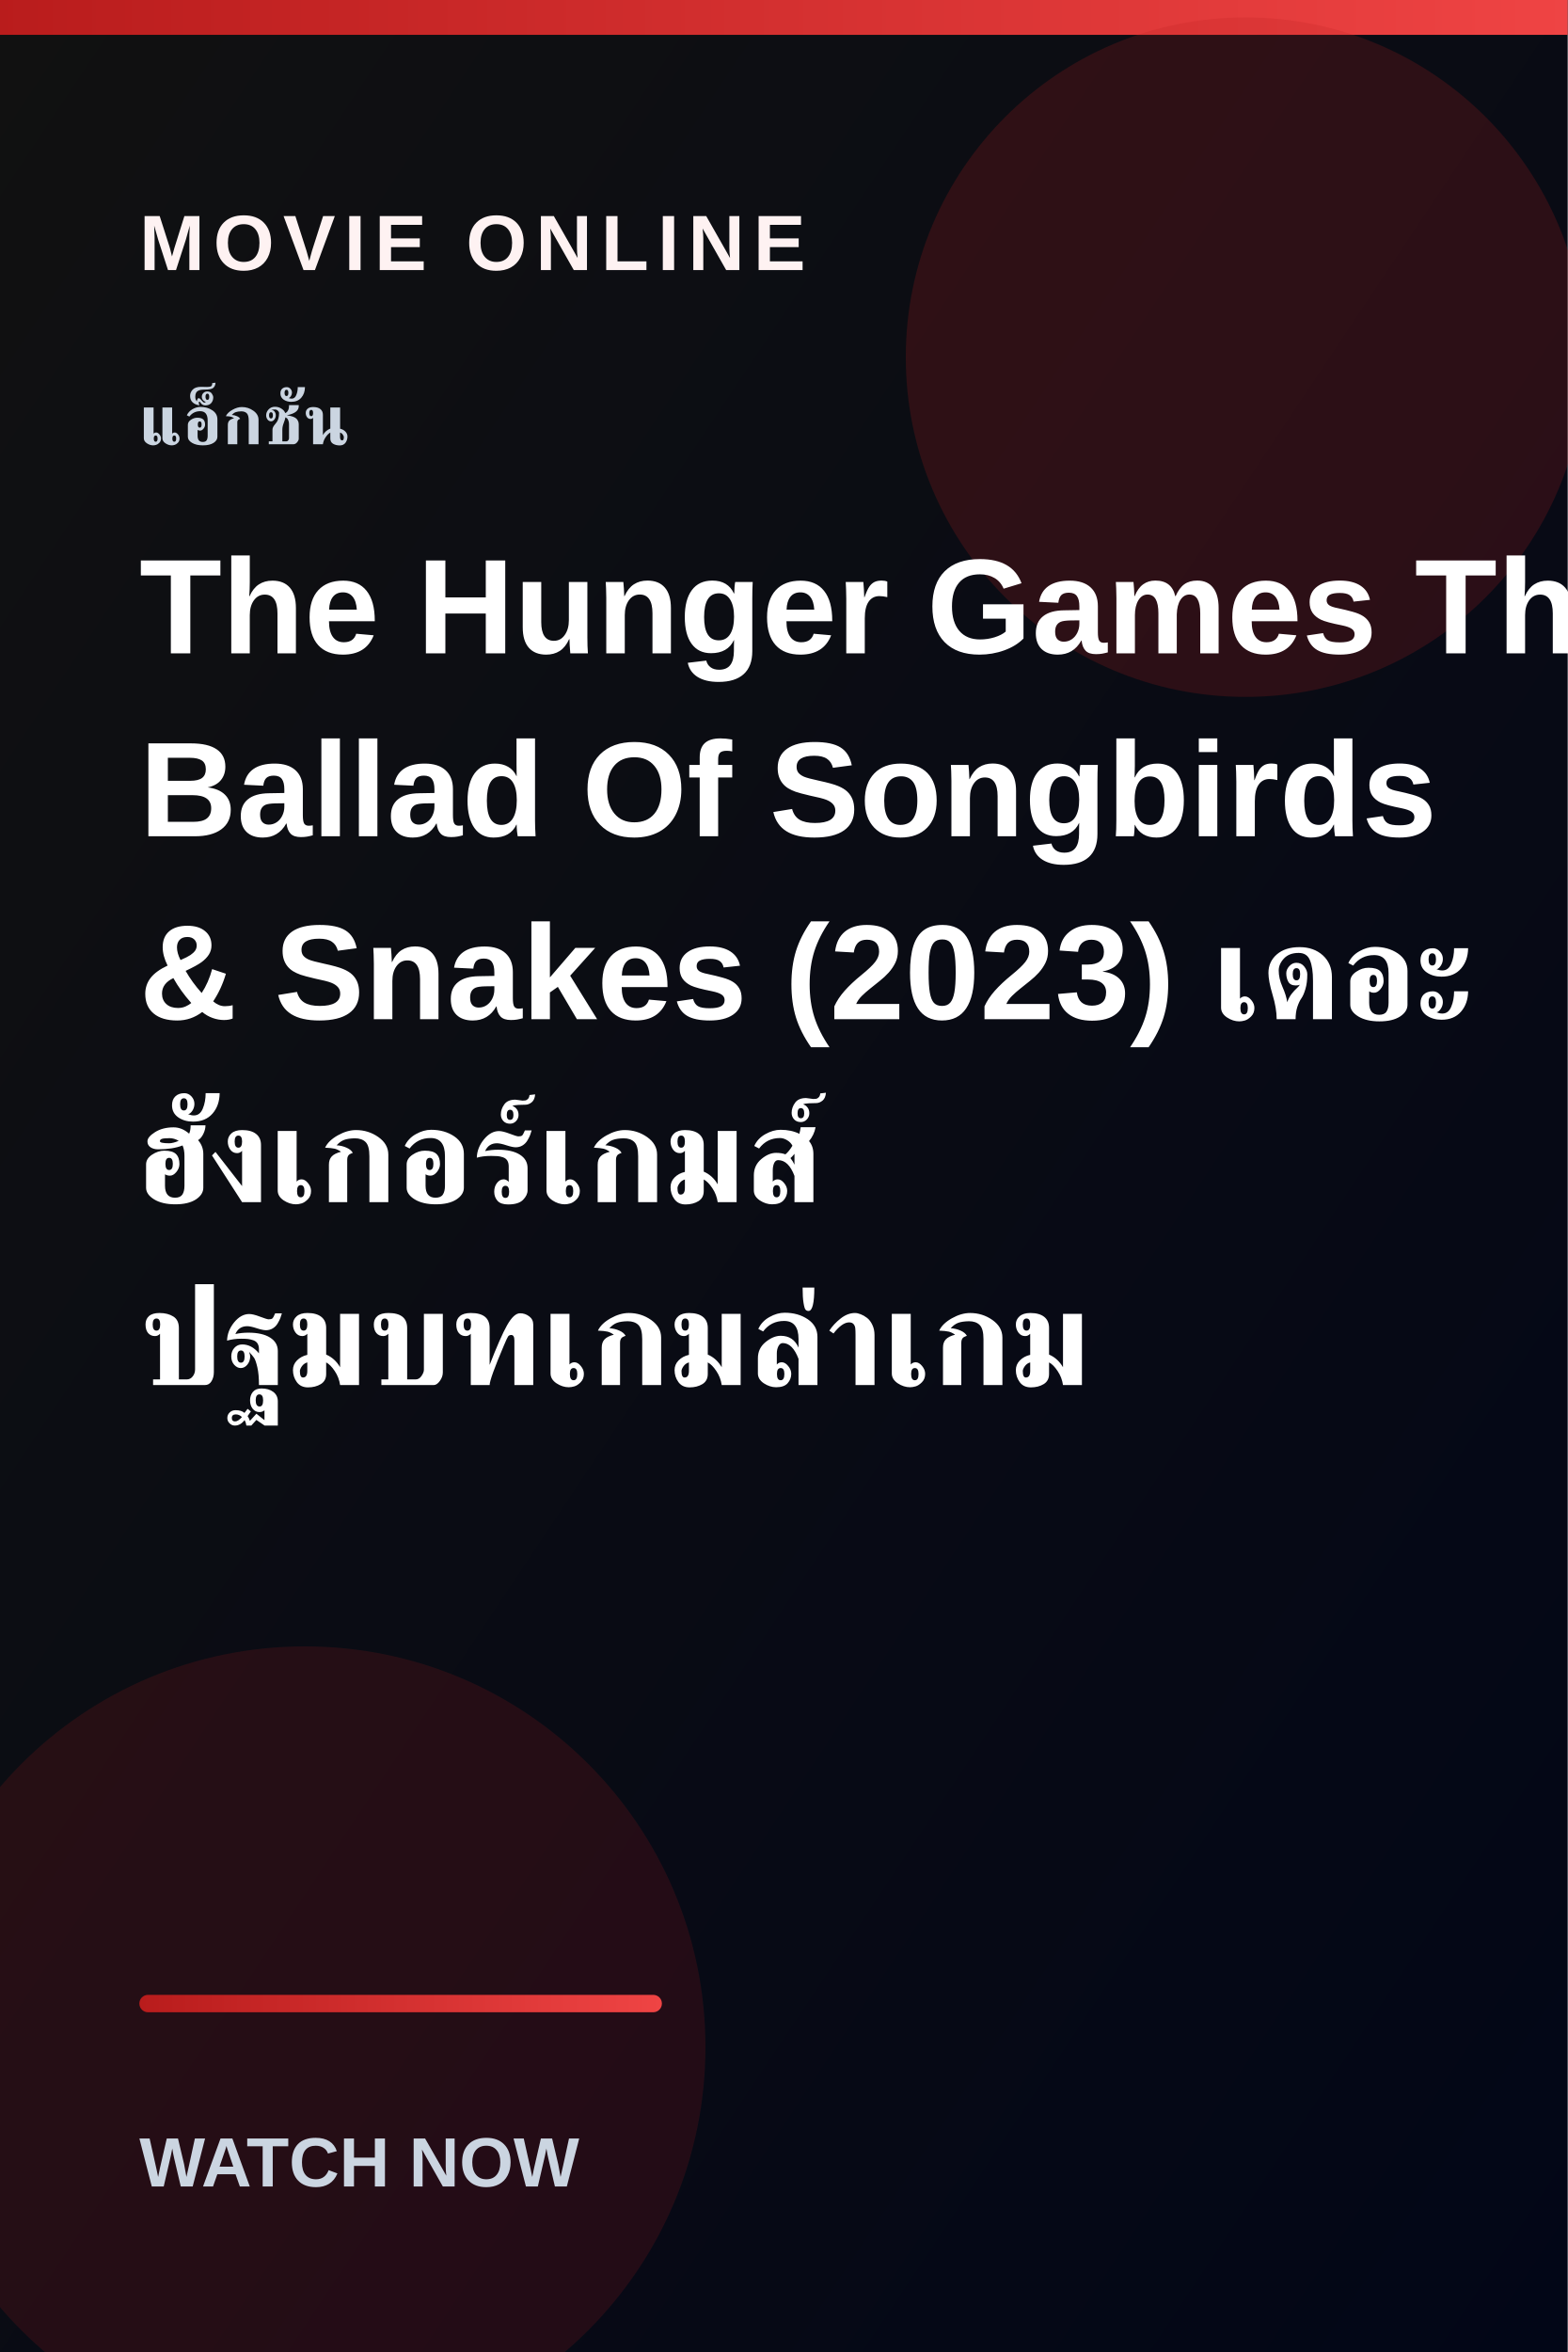
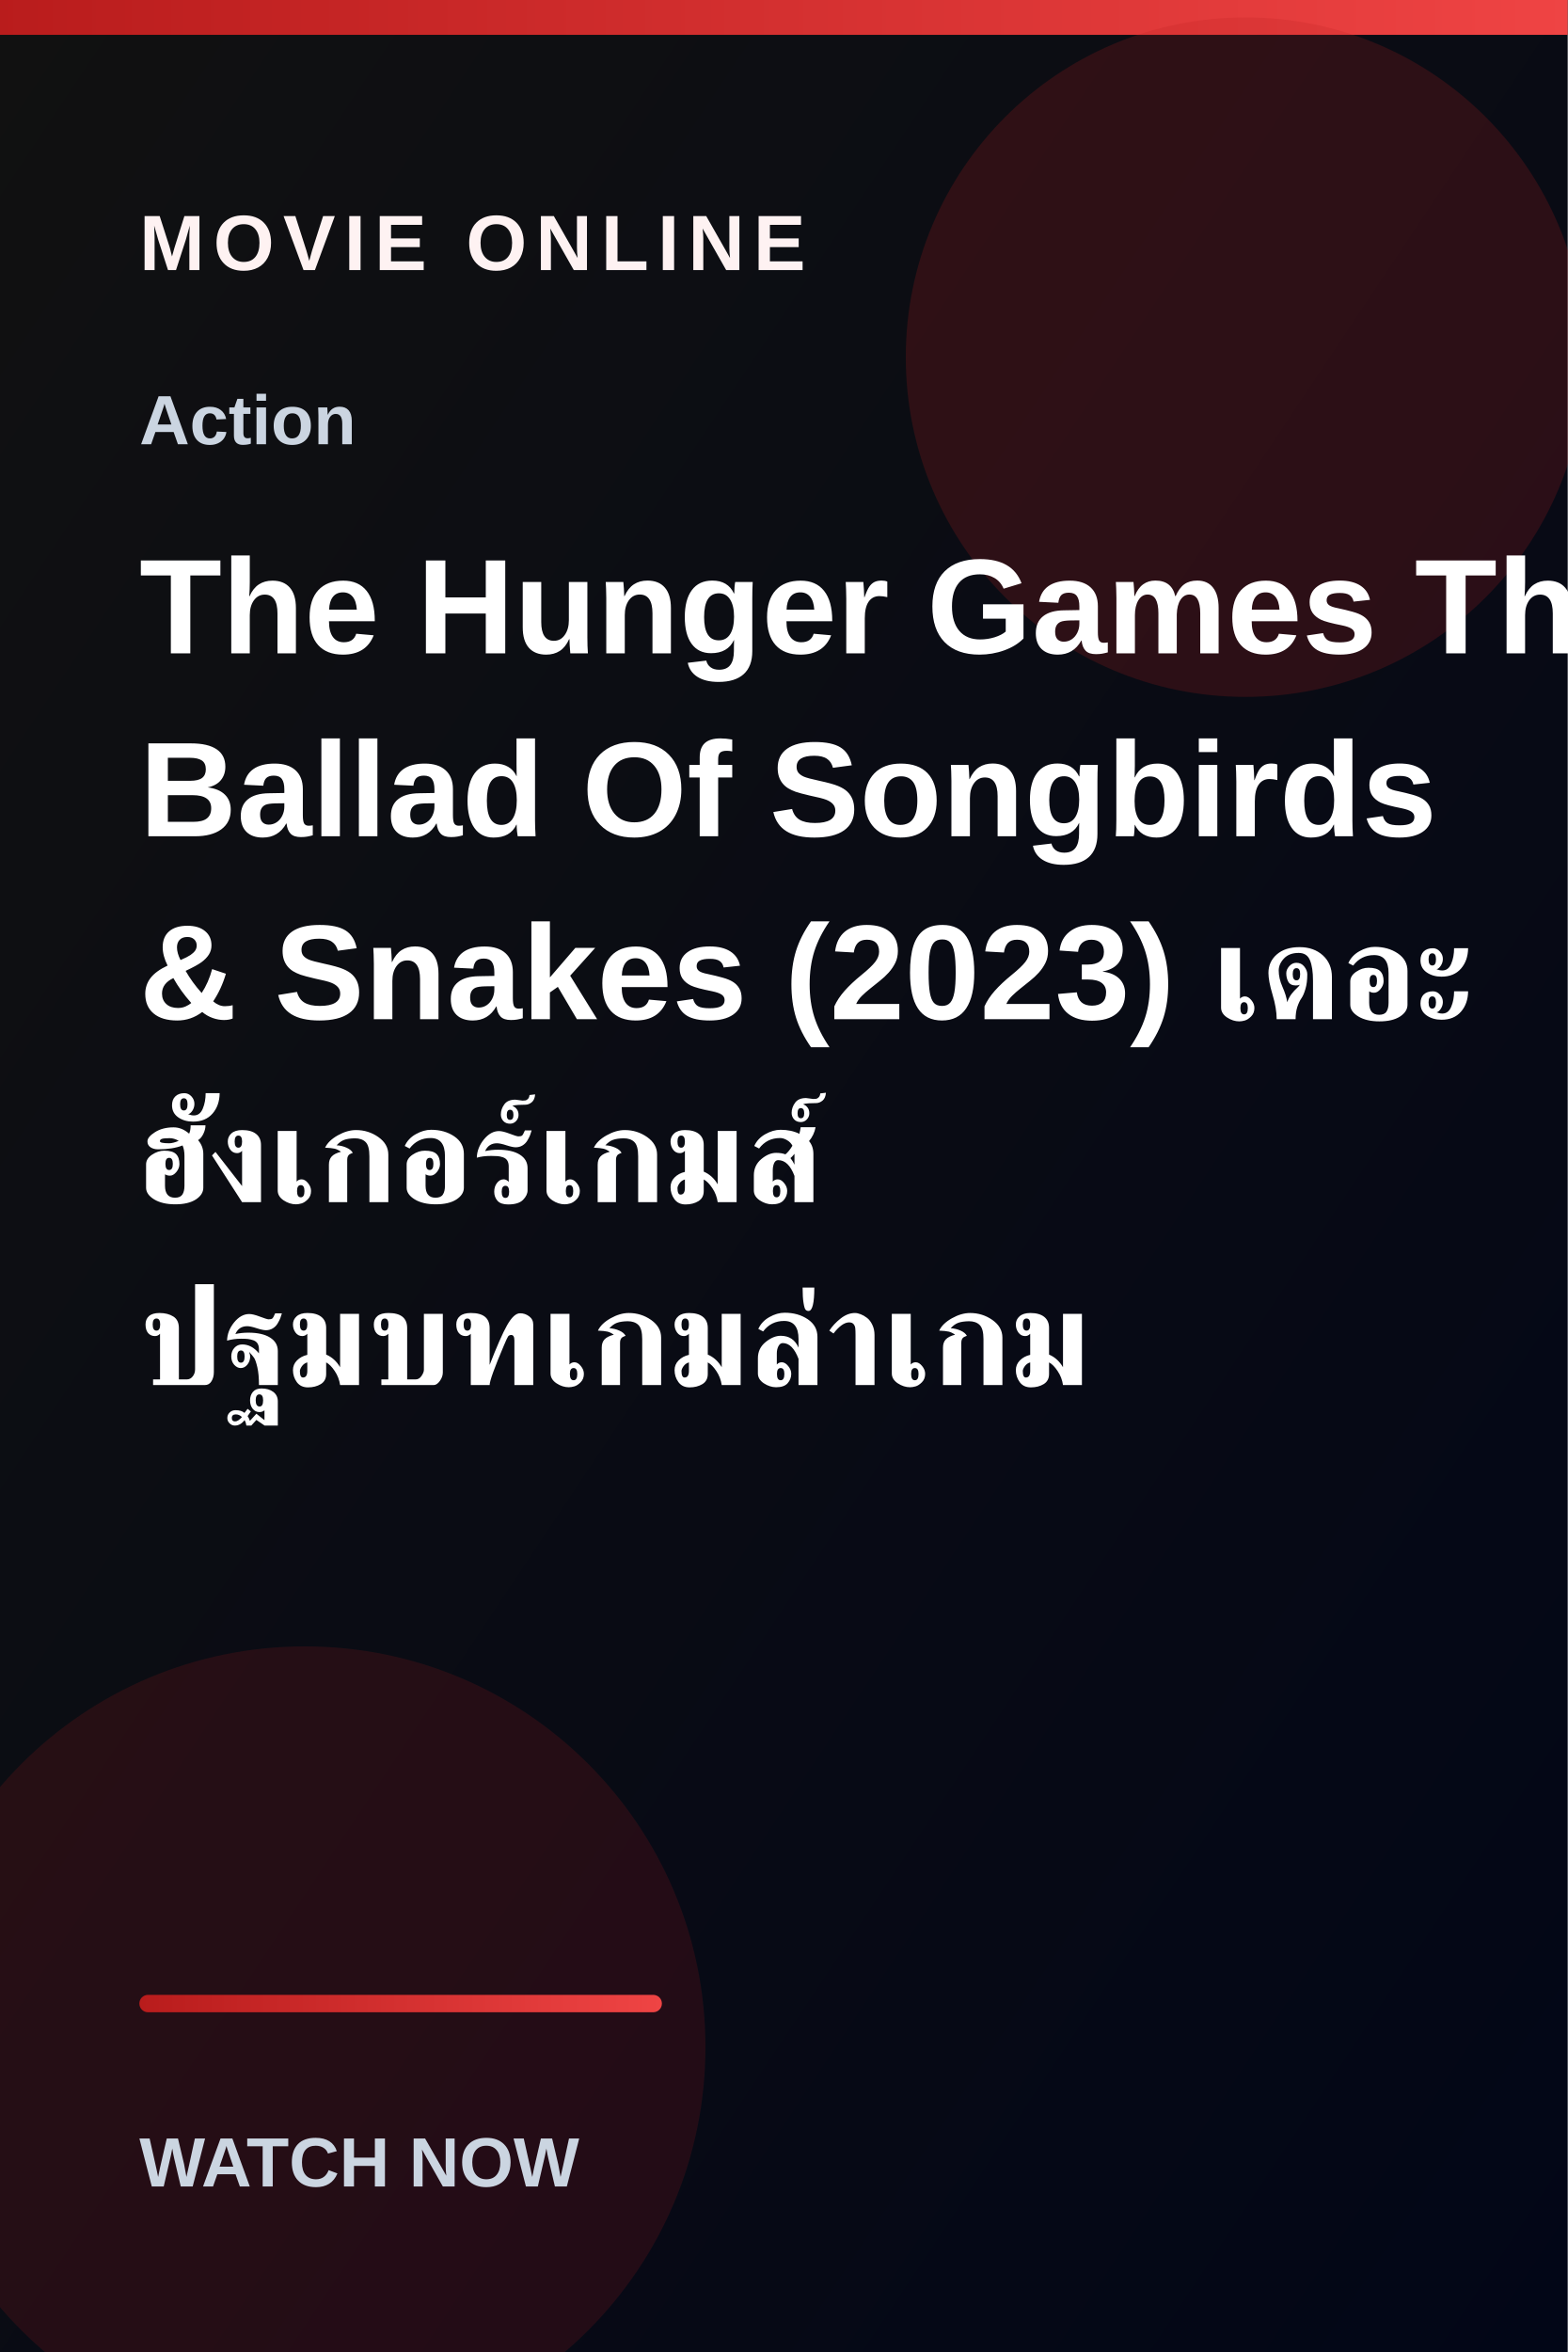
<svg xmlns="http://www.w3.org/2000/svg" width="360" height="540" viewBox="0 0 360 540" role="img" aria-label="The Hunger Games The Ballad Of Songbirds &amp; Snakes (2023) เดอะ ฮังเกอร์เกมส์ ปฐมบทเกมล่าเกม">
  <defs>
    <linearGradient id="bg" x1="0" y1="0" x2="1" y2="1">
      <stop offset="0" stop-color="#111111" />
      <stop offset="1" stop-color="#020617" />
    </linearGradient>
    <linearGradient id="accent" x1="0" y1="0" x2="1" y2="0">
      <stop offset="0" stop-color="#b91c1c" />
      <stop offset="1" stop-color="#ef4444" />
    </linearGradient>
    <style>
      .brand { fill: #fef2f2; font: 700 18px Arial, sans-serif; letter-spacing: 2px; }
      .title { fill: #fff; font: 800 31px Arial, sans-serif; }
      .meta { fill: #cbd5e1; font: 600 16px Arial, sans-serif; }
    </style>
  </defs>
  <rect width="360" height="540" fill="url(#bg)" />
  <rect x="0" y="0" width="360" height="8" fill="url(#accent)" />
  <circle cx="286" cy="82" r="78" fill="#b91c1c" opacity="0.2" />
  <circle cx="70" cy="470" r="92" fill="#b91c1c" opacity="0.16" />
  <text x="32" y="62" class="brand">MOVIE ONLINE</text>
-   <text x="32" y="102" class="meta">แอ็กชัน</text>
+   <text x="32" y="102" class="meta">Action</text>
  <text x="32" y="150" class="title">The Hunger Games The</text>
  <text x="32" y="192" class="title">Ballad Of Songbirds</text>
  <text x="32" y="234" class="title">&amp; Snakes (2023) เดอะ</text>
  <text x="32" y="276" class="title">ฮังเกอร์เกมส์</text>
  <text x="32" y="318" class="title">ปฐมบทเกมล่าเกม</text>
  <rect x="32" y="458" width="120" height="4" rx="2" fill="url(#accent)" />
  <text x="32" y="502" class="meta">WATCH NOW</text>
</svg>
